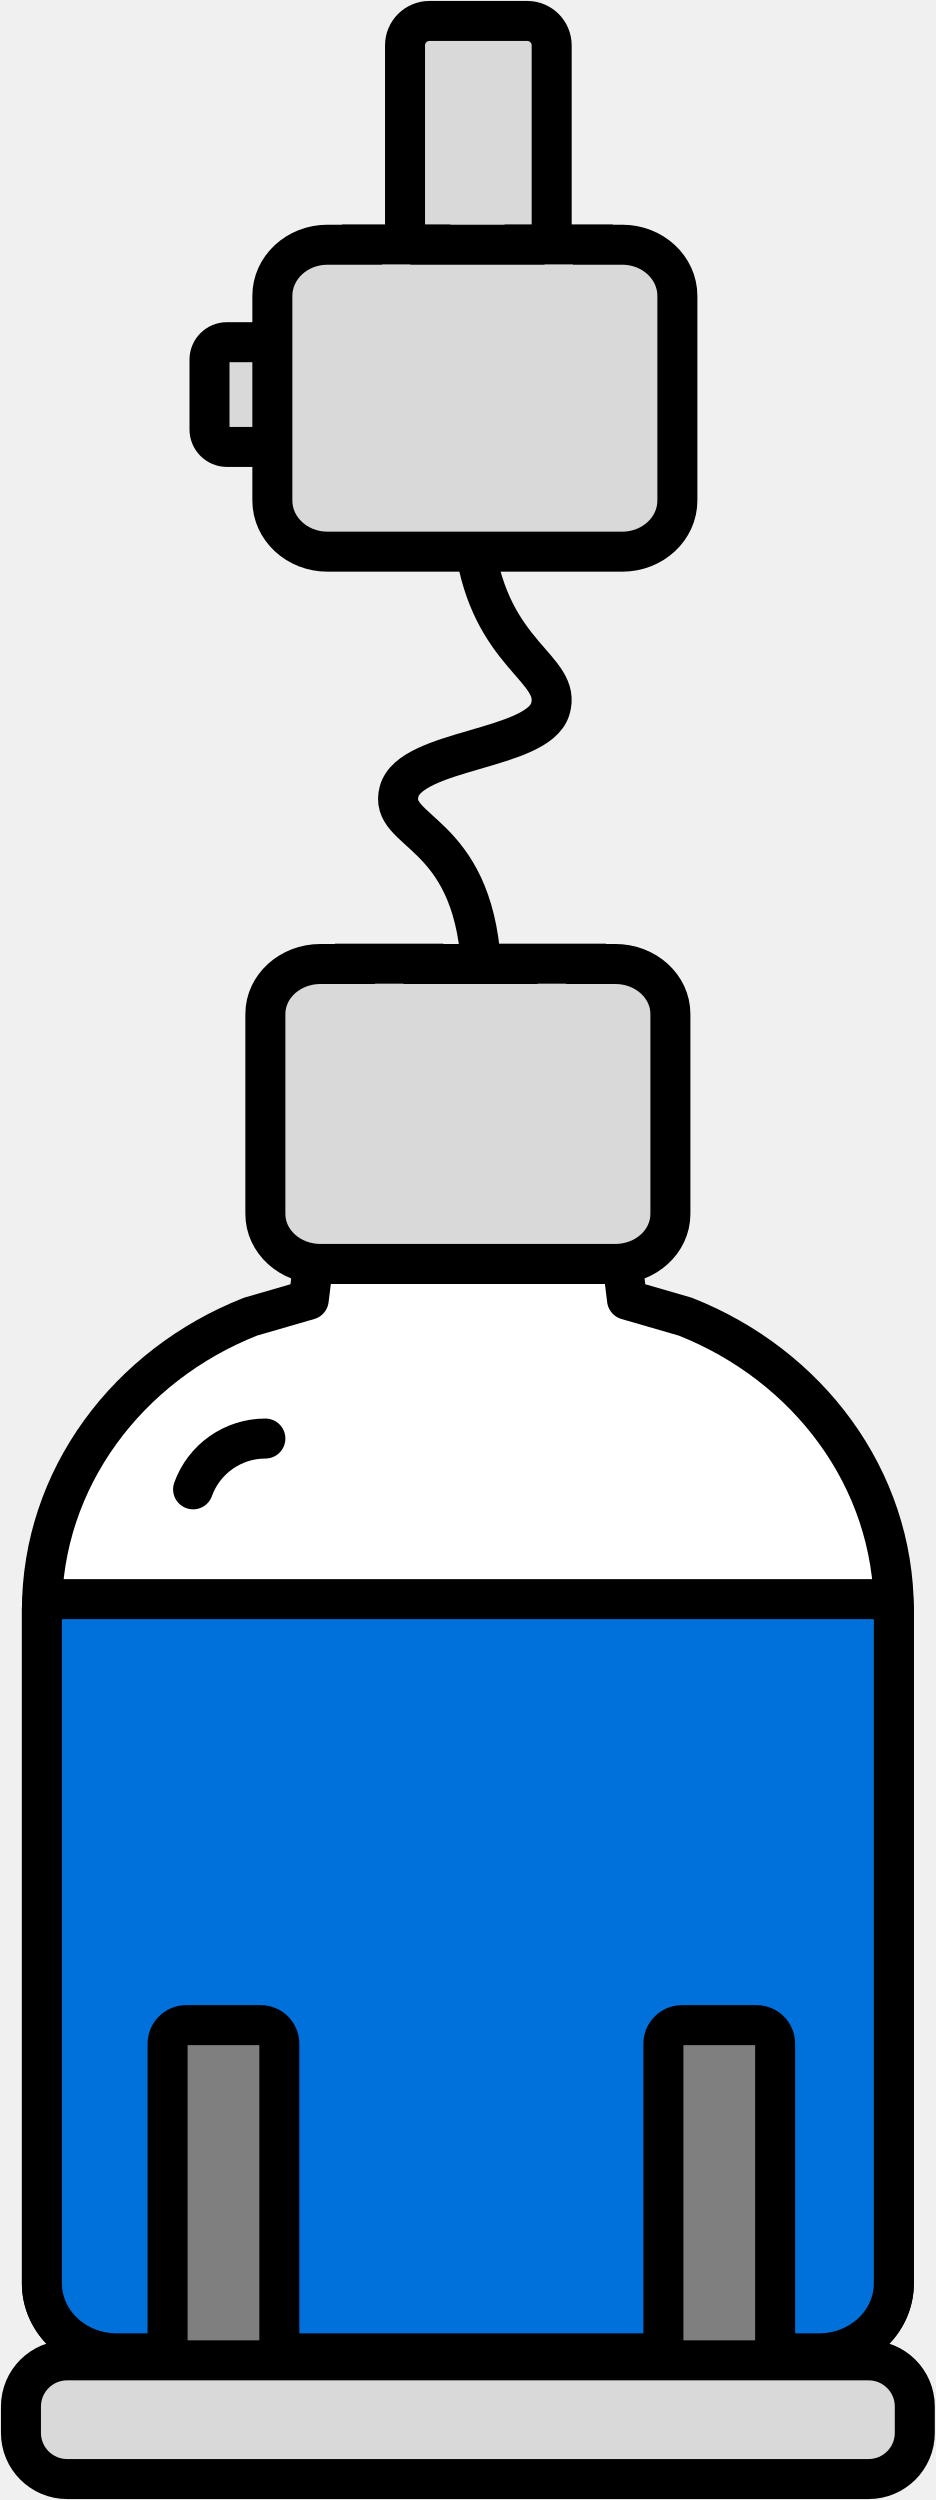
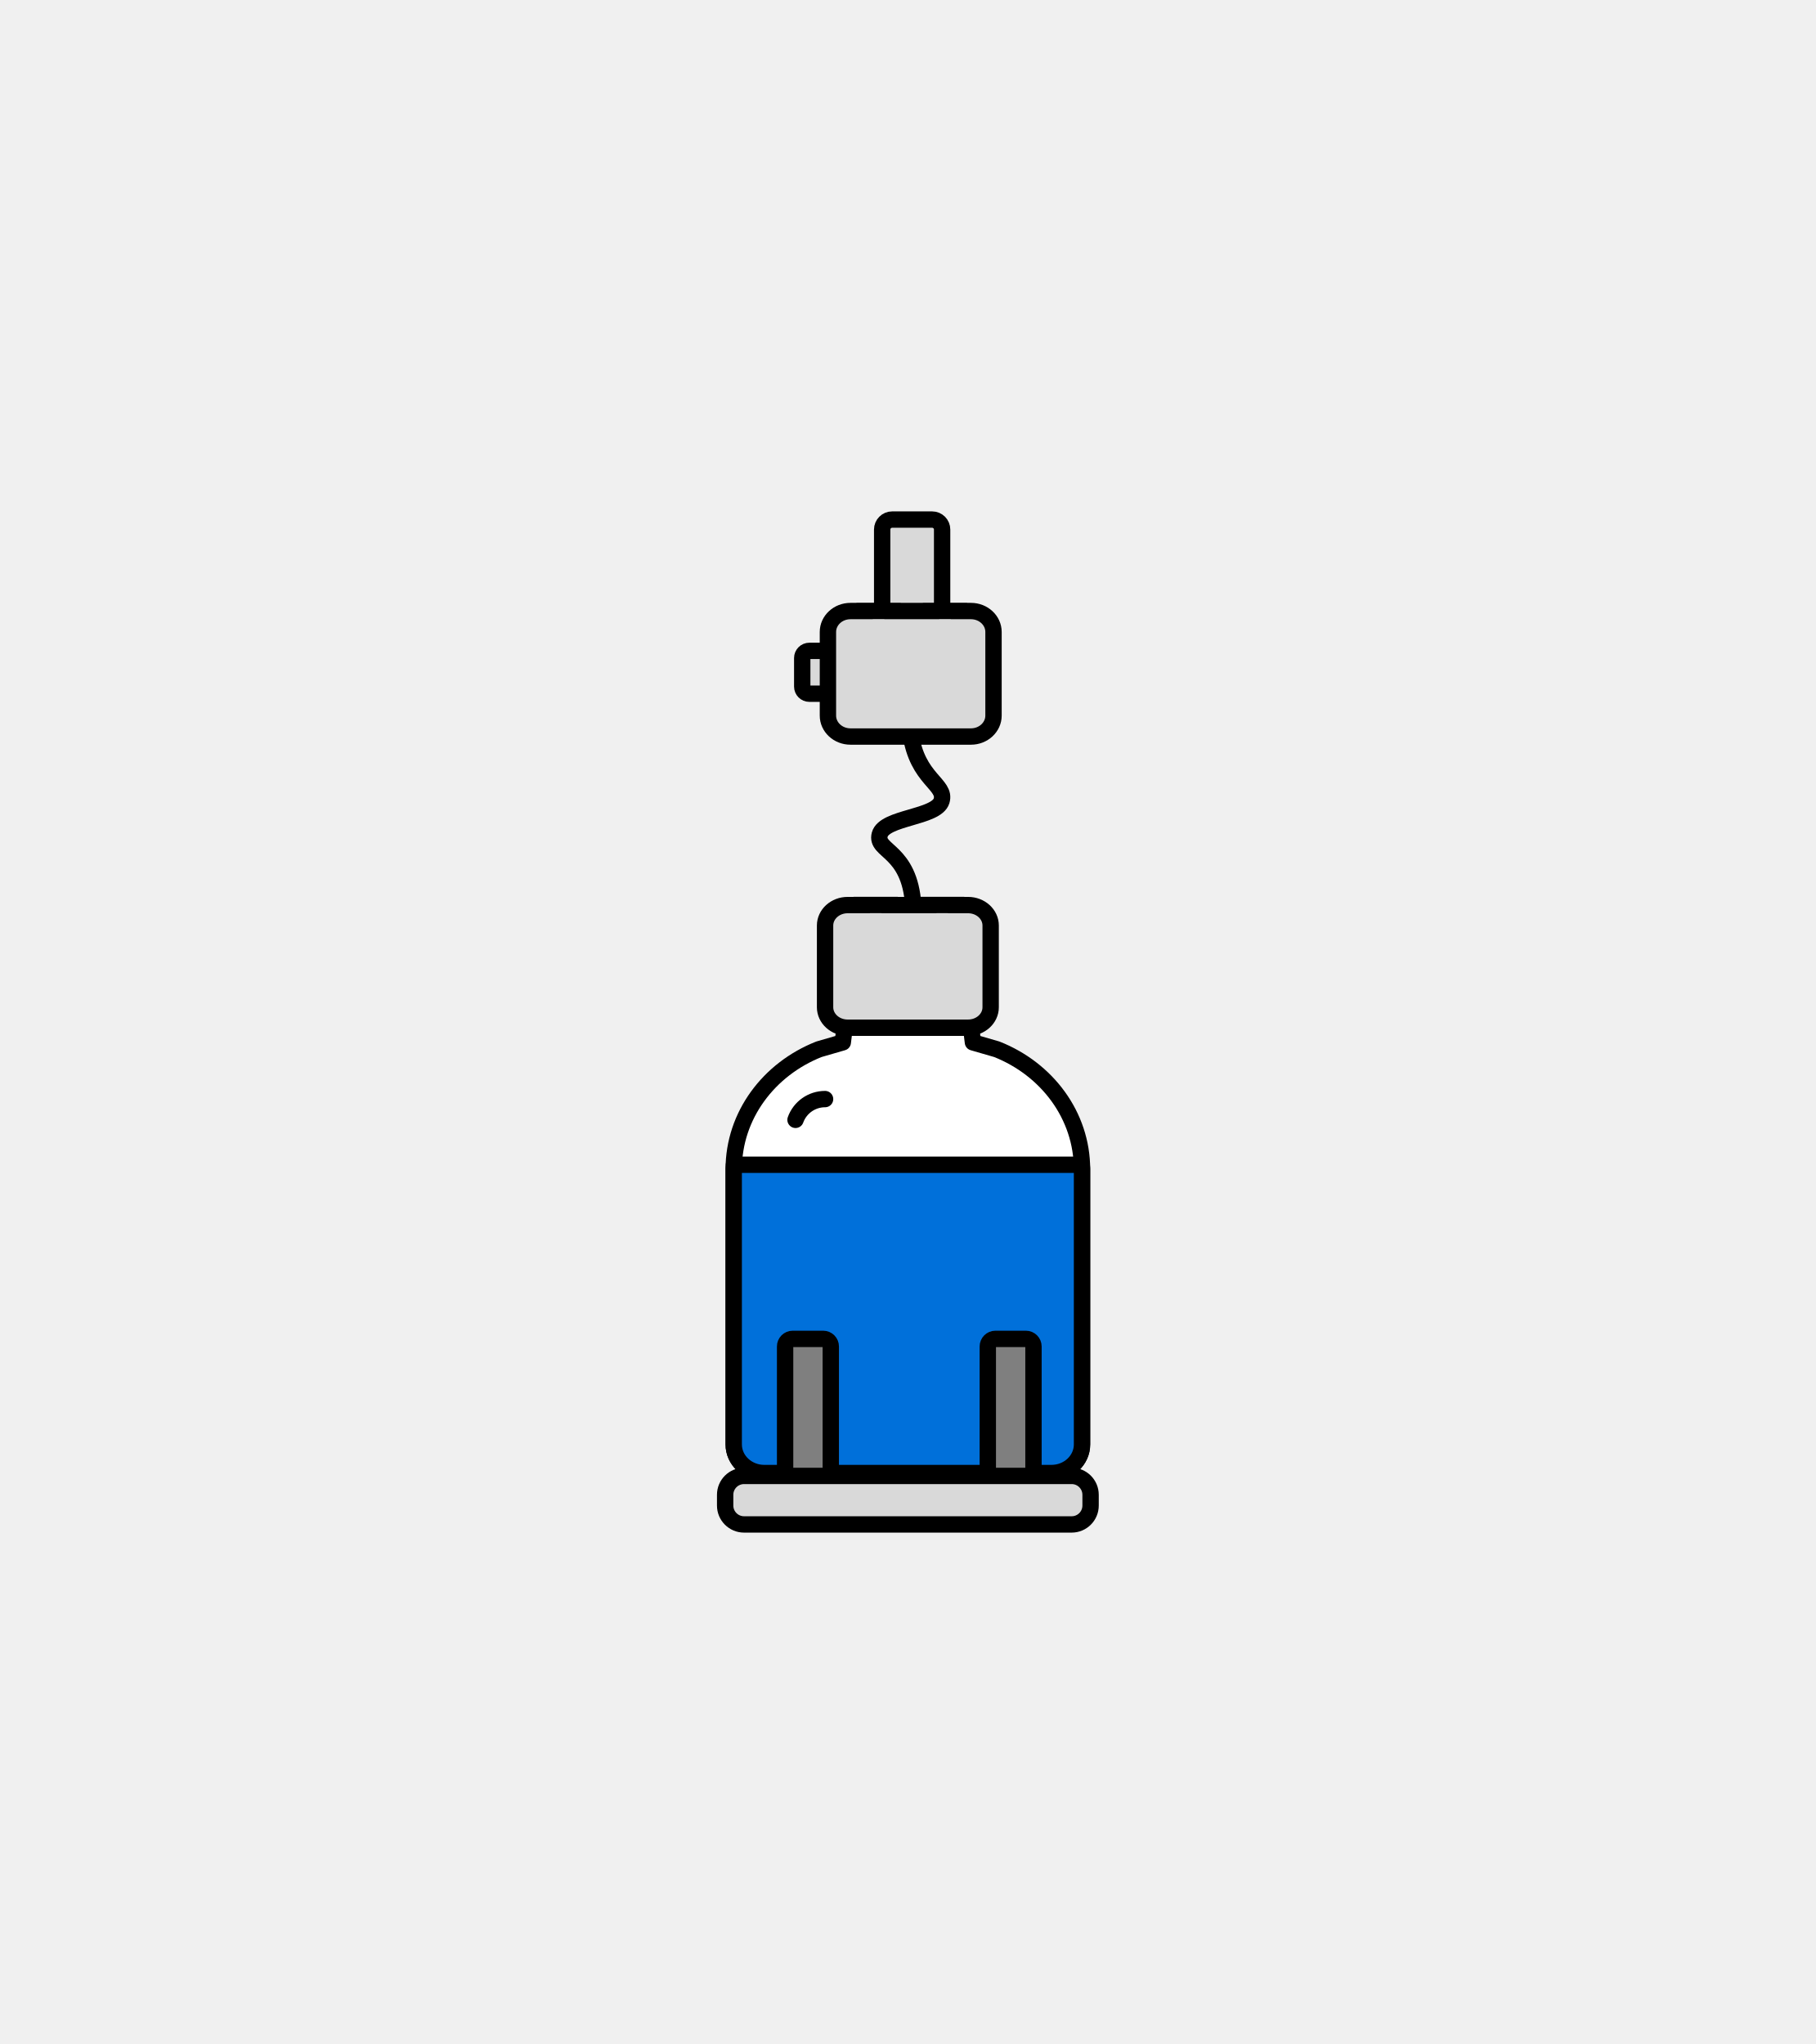
- <svg xmlns="http://www.w3.org/2000/svg" width="134" height="358" xml:space="preserve" overflow="hidden">
+ <svg xmlns="http://www.w3.org/2000/svg" width="636.0px" height="716.0px" xml:space="preserve" overflow="hidden" viewBox="-251.0 -179.0 636.0 716.0">
+   <rect id="bounding-box" x="-251.0" y="-179.0" width="636.0" height="716.0" fill="none" pointer-events="all" />
  <g transform="translate(-842 -568)">
    <path d="M910.874 706C909.597 686.607 897.502 687.402 899.155 681.327 900.808 675.252 918.988 675.439 920.791 669.551 922.594 663.663 912.227 662.121 909.973 646" stroke="#000000" stroke-width="5.729" stroke-miterlimit="8" fill="none" fill-rule="evenodd" />
    <path d="M39.085 0 82.915 0 83.79 7.13 92.134 9.548C109.685 16.479 122 32.704 122 51.614L122 147.999C122 153.522 117.204 158 111.287 158L10.713 158C4.796 158 0 153.522 0 147.999L0 51.614C0 32.704 12.315 16.479 29.866 9.548L38.21 7.13Z" stroke="#000000" stroke-width="5.729" stroke-linecap="round" stroke-linejoin="round" stroke-miterlimit="10" fill="#FFFFFF" fill-rule="evenodd" transform="matrix(-1 0 0 1 970 747)" />
    <path d="M0.102 0 121.898 0 122 1.262 122 97.965C122 103.507 117.204 108 111.287 108L10.713 108C4.796 108 0 103.507 0 97.965L0 1.262Z" stroke="#000000" stroke-width="5.729" stroke-linecap="round" stroke-linejoin="round" stroke-miterlimit="10" fill="#0070DA" fill-rule="evenodd" transform="matrix(-1 0 0 1 970 797)" />
    <path d="M45.16 0 35.373 0 35.373 0.043 21.878 0.043 21.878 0 12.091 0 12.091 0.043 7.897 0.043C3.535 0.043 0 3.248 0 7.203L0 35.84C0 39.794 3.535 43 7.897 43L50.103 43C54.465 43 58 39.794 58 35.84L58 7.203C58 3.248 54.465 0.043 50.103 0.043L45.16 0.043Z" stroke="#000000" stroke-width="5.729" stroke-miterlimit="8" fill="#D9D9D9" fill-rule="evenodd" transform="matrix(-1 0 0 1 938 706)" />
    <path d="M872 619.5C872 618.119 873.119 617 874.5 617L888.5 617C889.881 617 891 618.119 891 619.5L891 629.5C891 630.881 889.881 632 888.5 632L874.5 632C873.119 632 872 630.881 872 629.5Z" stroke="#000000" stroke-width="5.729" stroke-miterlimit="8" fill="#D9D9D9" fill-rule="evenodd" />
    <path d="M917.5 571C919.433 571 921 572.567 921 574.5L921 610.5C921 612.433 919.433 614 917.5 614L903.5 614C901.567 614 900 612.433 900 610.5L900 574.5C900 572.567 901.567 571 903.5 571Z" stroke="#000000" stroke-width="5.729" stroke-miterlimit="8" fill="#D9D9D9" fill-rule="evenodd" />
    <path d="M45.16 0 35.373 0 35.373 0.044 21.878 0.044 21.878 0 12.091 0 12.091 0.044 7.897 0.044C3.535 0.044 0 3.324 0 7.37L0 36.674C0 40.72 3.535 44 7.897 44L50.103 44C54.465 44 58 40.72 58 36.674L58 7.37C58 3.324 54.465 0.044 50.103 0.044L45.16 0.044Z" stroke="#000000" stroke-width="5.729" stroke-miterlimit="8" fill="#D9D9D9" fill-rule="evenodd" transform="matrix(-1 0 0 1 939 603)" />
    <path d="M939.667 911C938.194 911 937 909.806 937 908.333L937 860.667C937 859.194 938.194 858 939.667 858L950.333 858C951.806 858 953 859.194 953 860.667L953 908.333C953 909.806 951.806 911 950.333 911Z" stroke="#000000" stroke-width="5.729" stroke-miterlimit="8" fill="#7F7F7F" fill-rule="evenodd" />
    <path d="M868.667 911C867.194 911 866 909.806 866 908.333L866 860.667C866 859.194 867.194 858 868.667 858L879.333 858C880.806 858 882 859.194 882 860.667L882 908.333C882 909.806 880.806 911 879.333 911Z" stroke="#000000" stroke-width="5.729" stroke-miterlimit="8" fill="#7F7F7F" fill-rule="evenodd" />
    <path d="M845 912.617C845 908.963 847.962 906 851.617 906L966.383 906C970.038 906 973 908.963 973 912.617L973 916.383C973 920.037 970.038 923 966.383 923L851.617 923C847.962 923 845 920.037 845 916.383Z" stroke="#000000" stroke-width="5.729" stroke-miterlimit="8" fill="#D9D9D9" fill-rule="evenodd" />
    <path d="M869.65 781.274C871.221 776.91 875.361 774 880 774" stroke="#000000" stroke-width="5.729" stroke-linecap="round" stroke-linejoin="round" stroke-miterlimit="10" fill="none" fill-rule="evenodd" />
  </g>
</svg>
